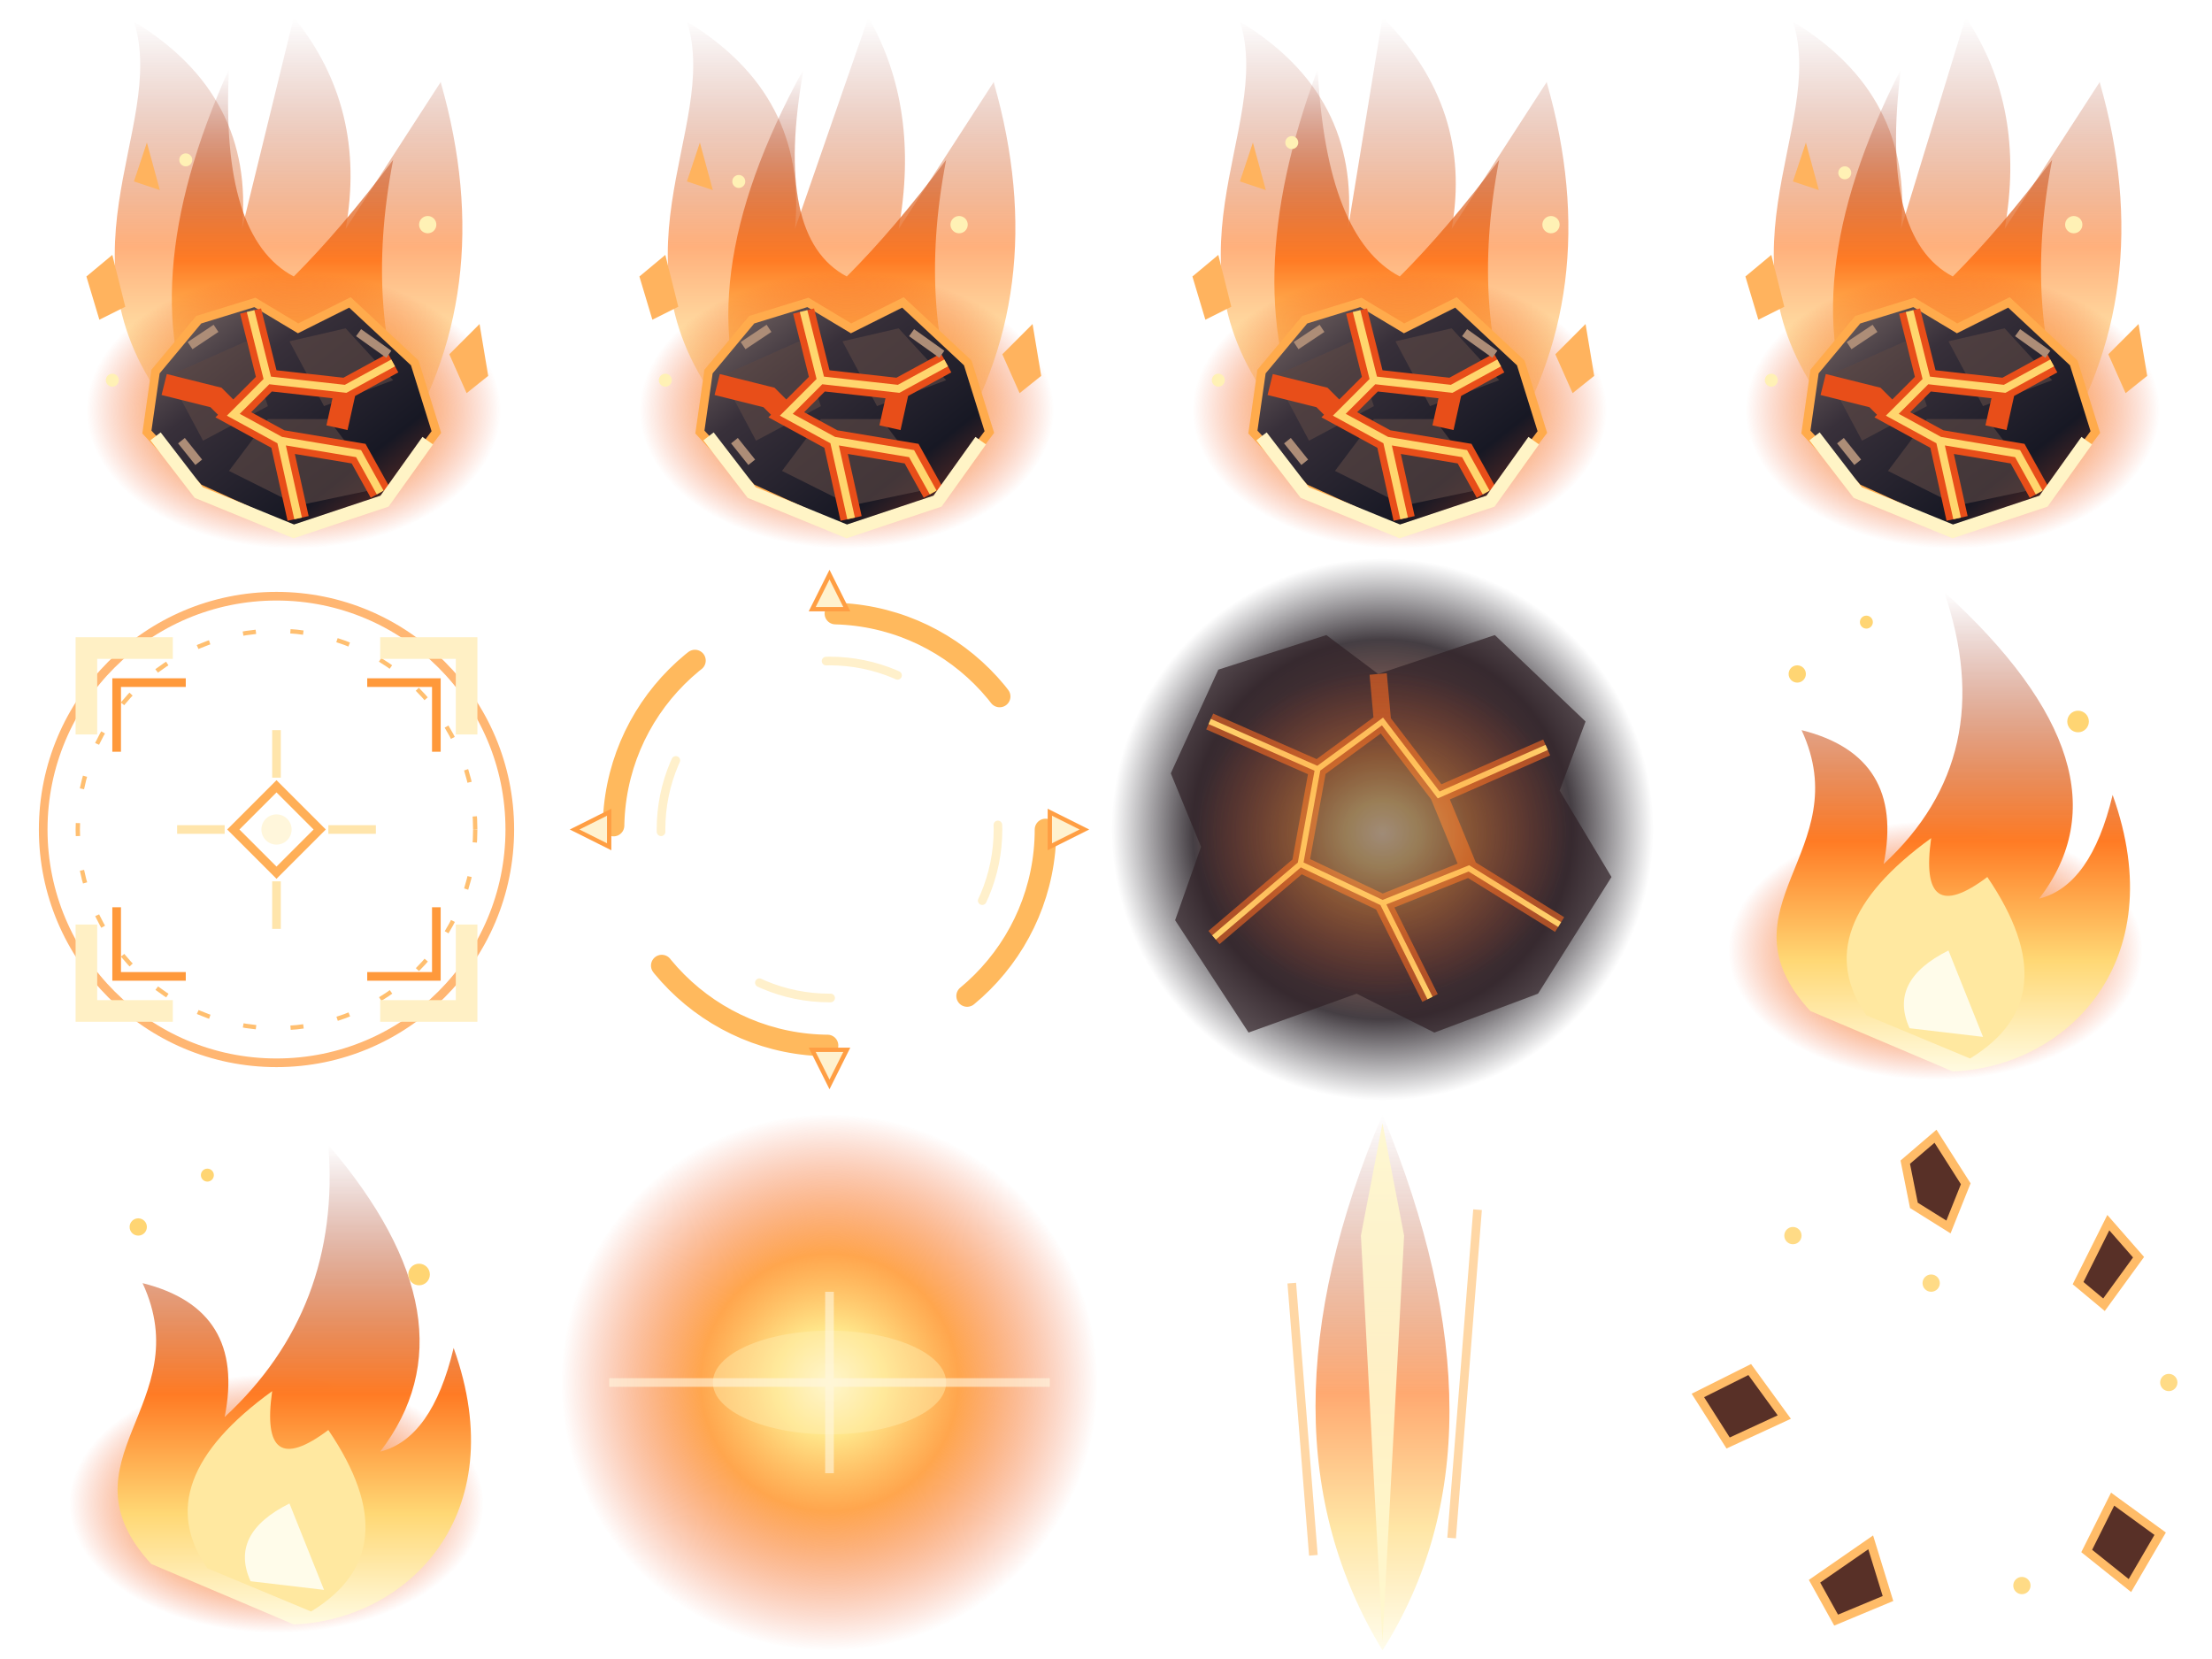
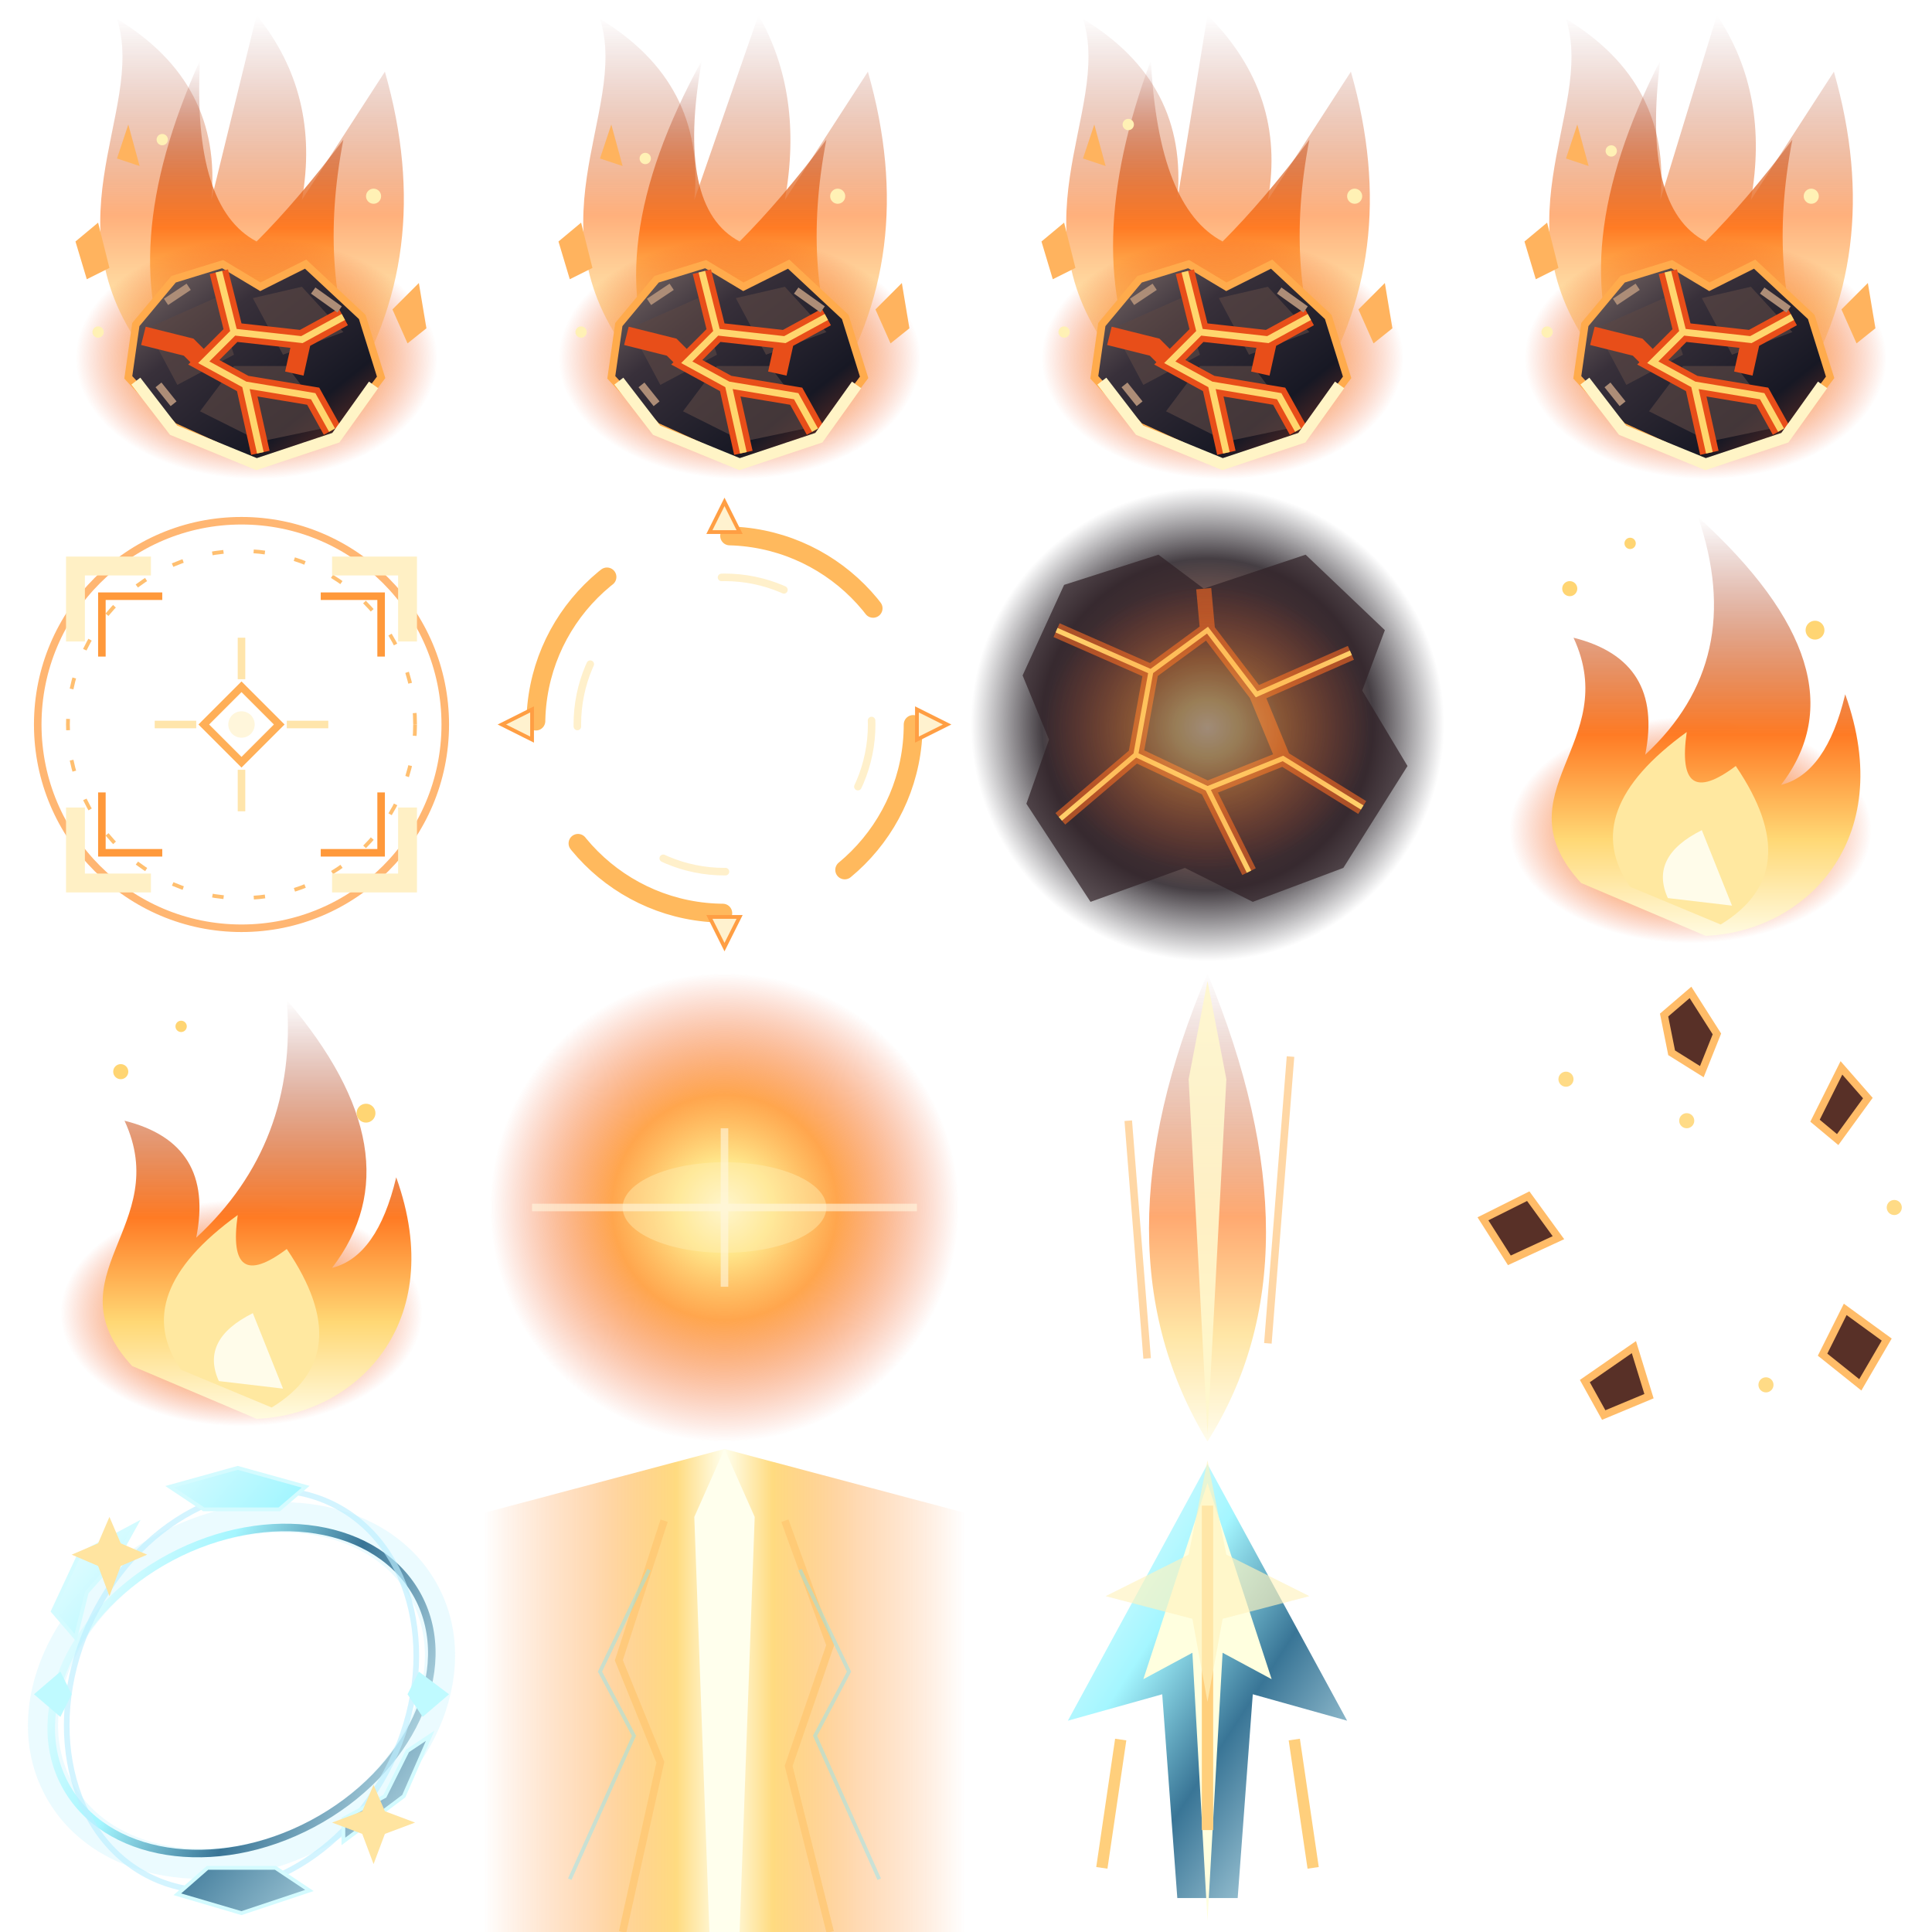
- <svg xmlns="http://www.w3.org/2000/svg" width="512" height="384" viewBox="0 0 512 384">
+ <svg xmlns="http://www.w3.org/2000/svg" width="512" height="512" viewBox="0 0 512 512">
  <defs>
    <radialGradient id="heat">
      <stop stop-color="#fffce2" />
      <stop offset=".2" stop-color="#ffe68a" />
      <stop offset=".48" stop-color="#ff962e" stop-opacity=".85" />
      <stop offset="1" stop-color="#ef4818" stop-opacity="0" />
    </radialGradient>
    <linearGradient id="plasma" x1="0" y1="1" x2="0" y2="0">
      <stop stop-color="#fffbe1" />
      <stop offset=".23" stop-color="#ffd875" />
      <stop offset=".48" stop-color="#ff7b24" />
      <stop offset="1" stop-color="#8b291e" stop-opacity="0" />
    </linearGradient>
    <linearGradient id="stone" x1="0" y1="0" x2="1" y2="1">
      <stop stop-color="#82716c" />
      <stop offset=".32" stop-color="#38303a" />
      <stop offset=".72" stop-color="#171824" />
      <stop offset="1" stop-color="#8d3824" />
    </linearGradient>
    <radialGradient id="scorch">
      <stop stop-color="#ffa545" stop-opacity=".75" />
      <stop offset=".3" stop-color="#7d331f" stop-opacity=".7" />
      <stop offset=".7" stop-color="#241c22" stop-opacity=".85" />
      <stop offset="1" stop-color="#211f27" stop-opacity="0" />
    </radialGradient>
+     <linearGradient id="guardMetal" x2="1" y2="1">
+       <stop stop-color="#ffffff" />
+       <stop offset=".35" stop-color="#a4f6ff" />
+       <stop offset=".6" stop-color="#397596" />
+       <stop offset="1" stop-color="#e1fbff" />
+     </linearGradient>
+     <linearGradient id="spearSheath">
+       <stop stop-color="#ff8f3e" stop-opacity="0" />
+       <stop offset=".22" stop-color="#ffad59" stop-opacity=".45" />
+       <stop offset=".4" stop-color="#ffdb80" />
+       <stop offset=".5" stop-color="#ffffed" />
+       <stop offset=".6" stop-color="#ffdb80" />
+       <stop offset=".78" stop-color="#ffad59" stop-opacity=".45" />
+       <stop offset="1" stop-color="#ff8f3e" stop-opacity="0" />
+     </linearGradient>
  </defs>
  <g transform="translate(0 0)">
    <g>
      <path d="M42 98C10 61 39 30 31 5Q59 22 56 53L68 4Q85 25 80 53L102 19Q116 68 91 106Z" fill="url(#plasma)" opacity=".6" />
      <path d="M47 101Q30 67 53 16Q51 55 68 64Q79 53 91 37Q84 73 96 101Z" fill="url(#plasma)" />
      <ellipse cx="68" cy="95" rx="48" ry="32" fill="url(#heat)" />
      <path d="M36 86L46 74L59 70L69 76L81 70L96 84L101 100L89 116L68 123L46 113L34 100Z" fill="url(#stone)" stroke="#ffab4c" stroke-width="2" />
      <path d="M39 87L57 79L62 94L47 102ZM67 79L80 76L91 88L75 94ZM62 97L76 97L88 113L69 117L53 109Z" fill="#5b4744" opacity=".65" />
      <path d="M58 72L62 88L54 96L65 102L69 120M62 88L80 90L91 84M65 102L83 105L88 114M38 89L50 92L54 96M80 90L78 99" fill="none" stroke="#e84e19" stroke-width="5" />
      <path d="M58 72L62 88L54 96L65 102L69 120M62 88L80 90L91 84M65 102L83 105L88 114" fill="none" stroke="#ffd66e" stroke-width="1.8" />
      <path d="M36 101L46 114L68 123L89 116L99 102" fill="none" stroke="#fff4c6" stroke-width="3" />
      <path d="M44 80L50 76M83 77L90 82M42 102L46 107" stroke="#ad8d77" stroke-width="2" />
      <g fill="#ffb35e">
        <path d="M20 64L26 59L29 71L23 74Z" />
        <path d="M104 82L111 75L113 87L108 91Z" />
        <path d="M31 42L34 33L37 44Z" />
      </g>
      <g fill="#fff1b5">
        <circle cx="99" cy="52" r="2" />
        <circle cx="26" cy="88" r="1.5" />
        <circle cx="43" cy="37" r="1.5" />
      </g>
    </g>
  </g>
  <g transform="translate(128 0)">
    <g>
      <path d="M42 98C10 61 39 30 31 5Q59 22 56 53L73 4Q85 25 80 53L102 19Q116 68 91 106Z" fill="url(#plasma)" opacity=".6" />
      <path d="M47 101Q30 67 58 16Q51 55 68 64Q79 53 91 37Q84 73 96 101Z" fill="url(#plasma)" />
      <ellipse cx="68" cy="95" rx="48" ry="32" fill="url(#heat)" />
      <path d="M36 86L46 74L59 70L69 76L81 70L96 84L101 100L89 116L68 123L46 113L34 100Z" fill="url(#stone)" stroke="#ffab4c" stroke-width="2" />
      <path d="M39 87L57 79L62 94L47 102ZM67 79L80 76L91 88L75 94ZM62 97L76 97L88 113L69 117L53 109Z" fill="#5b4744" opacity=".65" />
      <path d="M58 72L62 88L54 96L65 102L69 120M62 88L80 90L91 84M65 102L83 105L88 114M38 89L50 92L54 96M80 90L78 99" fill="none" stroke="#e84e19" stroke-width="5" />
      <path d="M58 72L62 88L54 96L65 102L69 120M62 88L80 90L91 84M65 102L83 105L88 114" fill="none" stroke="#ffd66e" stroke-width="1.8" />
      <path d="M36 101L46 114L68 123L89 116L99 102" fill="none" stroke="#fff4c6" stroke-width="3" />
      <path d="M44 80L50 76M83 77L90 82M42 102L46 107" stroke="#ad8d77" stroke-width="2" />
      <g fill="#ffb35e">
        <path d="M20 64L26 59L29 71L23 74Z" />
        <path d="M104 82L111 75L113 87L108 91Z" />
        <path d="M31 42L34 33L37 44Z" />
      </g>
      <g fill="#fff1b5">
        <circle cx="94" cy="52" r="2" />
        <circle cx="26" cy="88" r="1.5" />
        <circle cx="43" cy="42" r="1.5" />
      </g>
    </g>
  </g>
  <g transform="translate(256 0)">
    <g>
      <path d="M42 98C10 61 39 30 31 5Q59 22 56 53L64 4Q85 25 80 53L102 19Q116 68 91 106Z" fill="url(#plasma)" opacity=".6" />
      <path d="M47 101Q30 67 49 16Q51 55 68 64Q79 53 91 37Q84 73 96 101Z" fill="url(#plasma)" />
      <ellipse cx="68" cy="95" rx="48" ry="32" fill="url(#heat)" />
      <path d="M36 86L46 74L59 70L69 76L81 70L96 84L101 100L89 116L68 123L46 113L34 100Z" fill="url(#stone)" stroke="#ffab4c" stroke-width="2" />
      <path d="M39 87L57 79L62 94L47 102ZM67 79L80 76L91 88L75 94ZM62 97L76 97L88 113L69 117L53 109Z" fill="#5b4744" opacity=".65" />
      <path d="M58 72L62 88L54 96L65 102L69 120M62 88L80 90L91 84M65 102L83 105L88 114M38 89L50 92L54 96M80 90L78 99" fill="none" stroke="#e84e19" stroke-width="5" />
      <path d="M58 72L62 88L54 96L65 102L69 120M62 88L80 90L91 84M65 102L83 105L88 114" fill="none" stroke="#ffd66e" stroke-width="1.8" />
      <path d="M36 101L46 114L68 123L89 116L99 102" fill="none" stroke="#fff4c6" stroke-width="3" />
      <path d="M44 80L50 76M83 77L90 82M42 102L46 107" stroke="#ad8d77" stroke-width="2" />
      <g fill="#ffb35e">
        <path d="M20 64L26 59L29 71L23 74Z" />
        <path d="M104 82L111 75L113 87L108 91Z" />
        <path d="M31 42L34 33L37 44Z" />
      </g>
      <g fill="#fff1b5">
        <circle cx="103" cy="52" r="2" />
        <circle cx="26" cy="88" r="1.5" />
        <circle cx="43" cy="33" r="1.5" />
      </g>
    </g>
  </g>
  <g transform="translate(384 0)">
    <g>
      <path d="M42 98C10 61 39 30 31 5Q59 22 56 53L71 4Q85 25 80 53L102 19Q116 68 91 106Z" fill="url(#plasma)" opacity=".6" />
      <path d="M47 101Q30 67 56 16Q51 55 68 64Q79 53 91 37Q84 73 96 101Z" fill="url(#plasma)" />
      <ellipse cx="68" cy="95" rx="48" ry="32" fill="url(#heat)" />
      <path d="M36 86L46 74L59 70L69 76L81 70L96 84L101 100L89 116L68 123L46 113L34 100Z" fill="url(#stone)" stroke="#ffab4c" stroke-width="2" />
      <path d="M39 87L57 79L62 94L47 102ZM67 79L80 76L91 88L75 94ZM62 97L76 97L88 113L69 117L53 109Z" fill="#5b4744" opacity=".65" />
      <path d="M58 72L62 88L54 96L65 102L69 120M62 88L80 90L91 84M65 102L83 105L88 114M38 89L50 92L54 96M80 90L78 99" fill="none" stroke="#e84e19" stroke-width="5" />
      <path d="M58 72L62 88L54 96L65 102L69 120M62 88L80 90L91 84M65 102L83 105L88 114" fill="none" stroke="#ffd66e" stroke-width="1.8" />
      <path d="M36 101L46 114L68 123L89 116L99 102" fill="none" stroke="#fff4c6" stroke-width="3" />
      <path d="M44 80L50 76M83 77L90 82M42 102L46 107" stroke="#ad8d77" stroke-width="2" />
      <g fill="#ffb35e">
        <path d="M20 64L26 59L29 71L23 74Z" />
        <path d="M104 82L111 75L113 87L108 91Z" />
        <path d="M31 42L34 33L37 44Z" />
      </g>
      <g fill="#fff1b5">
        <circle cx="96" cy="52" r="2" />
        <circle cx="26" cy="88" r="1.5" />
        <circle cx="43" cy="40" r="1.5" />
      </g>
    </g>
  </g>
  <g transform="translate(0 128)">
    <circle cx="64" cy="64" r="54" fill="none" stroke="#ff9d43" stroke-width="2" opacity=".75" />
    <circle cx="64" cy="64" r="46" fill="none" stroke="#ffbf70" stroke-width="1" stroke-dasharray="3 8" />
    <path d="M20 42V22H40M88 22H108V42M108 86V106H88M40 106H20V86" fill="none" stroke="#fff0c5" stroke-width="5" />
    <path d="M27 46V30H43M85 30H101V46M101 82V98H85M43 98H27V82" fill="none" stroke="#ff993b" stroke-width="2" />
    <path d="M64 41V52M64 76V87M41 64H52M76 64H87" stroke="#ffe5ab" stroke-width="2" />
    <path d="M64 54L74 64L64 74L54 64Z" fill="none" stroke="#ffaf57" stroke-width="2" />
    <circle cx="64" cy="64" r="3.5" fill="#fff6db" />
  </g>
  <g transform="translate(128 128)">
    <g fill="none" stroke-linecap="round">
      <circle cx="64" cy="64" r="50" stroke="#ffb95d" stroke-width="5" stroke-dasharray="44 35" />
      <circle cx="64" cy="64" r="39" stroke="#fff0cb" stroke-width="2" stroke-dasharray="17 44" />
      <path d="M64 5L60 13H68ZM123 64L115 60V68ZM64 123L60 115H68ZM5 64L13 60V68Z" fill="#fff2cf" stroke="#ff9e43" />
    </g>
  </g>
  <g transform="translate(256 128)">
    <circle cx="64" cy="64" r="63" fill="url(#scorch)" />
    <path d="M15 51L26 27L51 19L63 28L90 19L111 39L105 55L117 75L100 102L76 111L58 102L33 111L16 85L22 68Z" fill="#302126" opacity=".7" />
    <path d="M24 39L49 50L64 39L77 56L102 45M49 50L45 72L25 89M45 72L64 81L75 103M64 81L84 73L105 86M77 56L84 73M64 39L63 28" fill="none" stroke="#e96623" stroke-width="4" opacity=".65" />
    <path d="M24 39L49 50L64 39L77 56L102 45M49 50L45 72L25 89M45 72L64 81L75 103M64 81L84 73L105 86" fill="none" stroke="#ffcf69" stroke-width="1.3" />
    <ellipse cx="64" cy="65" rx="43" ry="38" fill="url(#heat)" opacity=".35" />
  </g>
  <g transform="translate(384 128)">
    <ellipse cx="64" cy="92" rx="48" ry="30" fill="url(#heat)" />
    <path d="M35 106C13 82 46 69 33 41Q57 47 52 72Q79 47 66 9Q111 50 88 80Q100 77 105 56C119 95 94 119 68 120Z" fill="url(#plasma)" />
    <path d="M48 107Q34 87 63 66Q60 87 76 75Q95 103 72 117Z" fill="#ffe8a0" />
    <path d="M58 110Q53 99 67 92L75 112Z" fill="#fffcea" />
    <g fill="#ffd573">
      <circle cx="32" cy="28" r="2" />
      <circle cx="97" cy="39" r="2.5" />
      <circle cx="48" cy="16" r="1.5" />
    </g>
  </g>
  <g transform="translate(0 256)">
    <ellipse cx="64" cy="92" rx="48" ry="30" fill="url(#heat)" />
    <path d="M35 106C13 82 46 69 33 41Q57 47 52 72Q79 47 76 9Q111 50 88 80Q100 77 105 56C119 95 94 119 68 120Z" fill="url(#plasma)" />
    <path d="M48 107Q34 87 63 66Q60 87 76 75Q95 103 72 117Z" fill="#ffe8a0" />
    <path d="M58 110Q53 99 67 92L75 112Z" fill="#fffcea" />
    <g fill="#ffd573">
      <circle cx="32" cy="28" r="2" />
      <circle cx="97" cy="39" r="2.5" />
      <circle cx="48" cy="16" r="1.5" />
    </g>
  </g>
  <g transform="translate(128 256)">
    <circle cx="64" cy="64" r="62" fill="url(#heat)" />
    <ellipse cx="64" cy="64" rx="27" ry="12" fill="#ffedb0" opacity=".45" />
    <path d="M13 64H115M64 43V85" stroke="#fff7df" stroke-width="2" opacity=".6" />
  </g>
  <g transform="translate(256 256)">
    <path d="M64 126Q33 75 64 2Q95 77 64 126Z" fill="url(#plasma)" opacity=".65" />
    <path d="M64 124L59 30L64 4L69 30Z" fill="#fff7cd" opacity=".9" />
    <path d="M48 104L43 41M80 100L86 24" stroke="#ffbd69" stroke-width="2" opacity=".6" />
  </g>
  <g transform="translate(384 256)">
    <g fill="#583027" stroke="#ffbc68" stroke-width="2">
      <path d="M64 7L71 18L67 28L59 23L57 13Z" />
      <path d="M104 27L111 35L103 46L97 41Z" />
      <path d="M105 91L116 99L109 111L99 103Z" />
      <path d="M49 101L53 114L41 119L36 110Z" />
      <path d="M9 67L21 61L29 72L16 78Z" />
    </g>
    <g fill="#ffdb86">
      <circle cx="31" cy="30" r="2" />
      <circle cx="84" cy="111" r="2" />
      <circle cx="118" cy="64" r="2" />
      <circle cx="63" cy="41" r="2" />
    </g>
  </g>
+   <g transform="translate(0 384)" fill="none">
+     <ellipse cx="64" cy="64" rx="55" ry="43" transform="rotate(-28 64 64)" stroke="#68dfff" stroke-width="8" opacity=".13" />
+     <ellipse cx="64" cy="64" rx="53" ry="40" transform="rotate(-28 64 64)" stroke="url(#guardMetal)" stroke-width="2" />
+     <ellipse cx="64" cy="64" rx="44" ry="55" transform="rotate(26 64 64)" stroke="#bceeff" stroke-width="1.5" opacity=".65" />
+     <path d="M14 43 21 28 36 20 31 29 23 38 20 50ZM91 104 107 92 114 76 108 80 102 92 91 98ZM45 10 63 5 81 10 74 16H54ZM47 118 64 123 82 117 73 111H55Z" fill="url(#guardMetal)" stroke="#d4fbff" />
+     <path d="M29 18 32 25 39 28 32 31 29 39 26 31 19 28 26 25ZM99 89 102 96 110 99 102 102 99 110 96 102 88 99 96 96Z" fill="#ffe4a0" />
+     <path d="M9 65 16 59 19 65 16 71ZM111 59 119 65 112 71 108 65Z" fill="#bffaff" />
+   </g>
+   <g transform="translate(128 384)">
+     <path d="M64 0 128 17 128 128H0V17Z" fill="url(#spearSheath)" />
+     <path d="M64 0 72 18 68 128H60L56 18Z" fill="#ffffed" />
+     <path d="M37 128 47 83 36 56 48 19M92 128 81 84 92 52 80 19" fill="none" stroke="#ffc66f" stroke-width="2" opacity=".7" />
+     <path d="M23 114 40 76 31 59 44 32M105 114 88 76 97 59 84 32" fill="none" stroke="#87e7f6" stroke-width="1" opacity=".45" />
+   </g>
+   <g transform="translate(256 384)">
+     <path d="M64 4 101 72 76 65 72 119H56L52 65 27 72Z" fill="url(#guardMetal)" />
+     <path d="M64 9 81 61 68 54 64 125 60 54 47 61Z" fill="#ffffdf" />
+     <path d="M64 15V101M41 77 36 111M87 77 92 111" stroke="#ffcf7c" stroke-width="3" />
+     <path d="M64 3 69 28 91 39 68 45 64 67 60 45 37 39 59 28Z" fill="#fff2be" opacity=".65" />
+   </g>
</svg>
